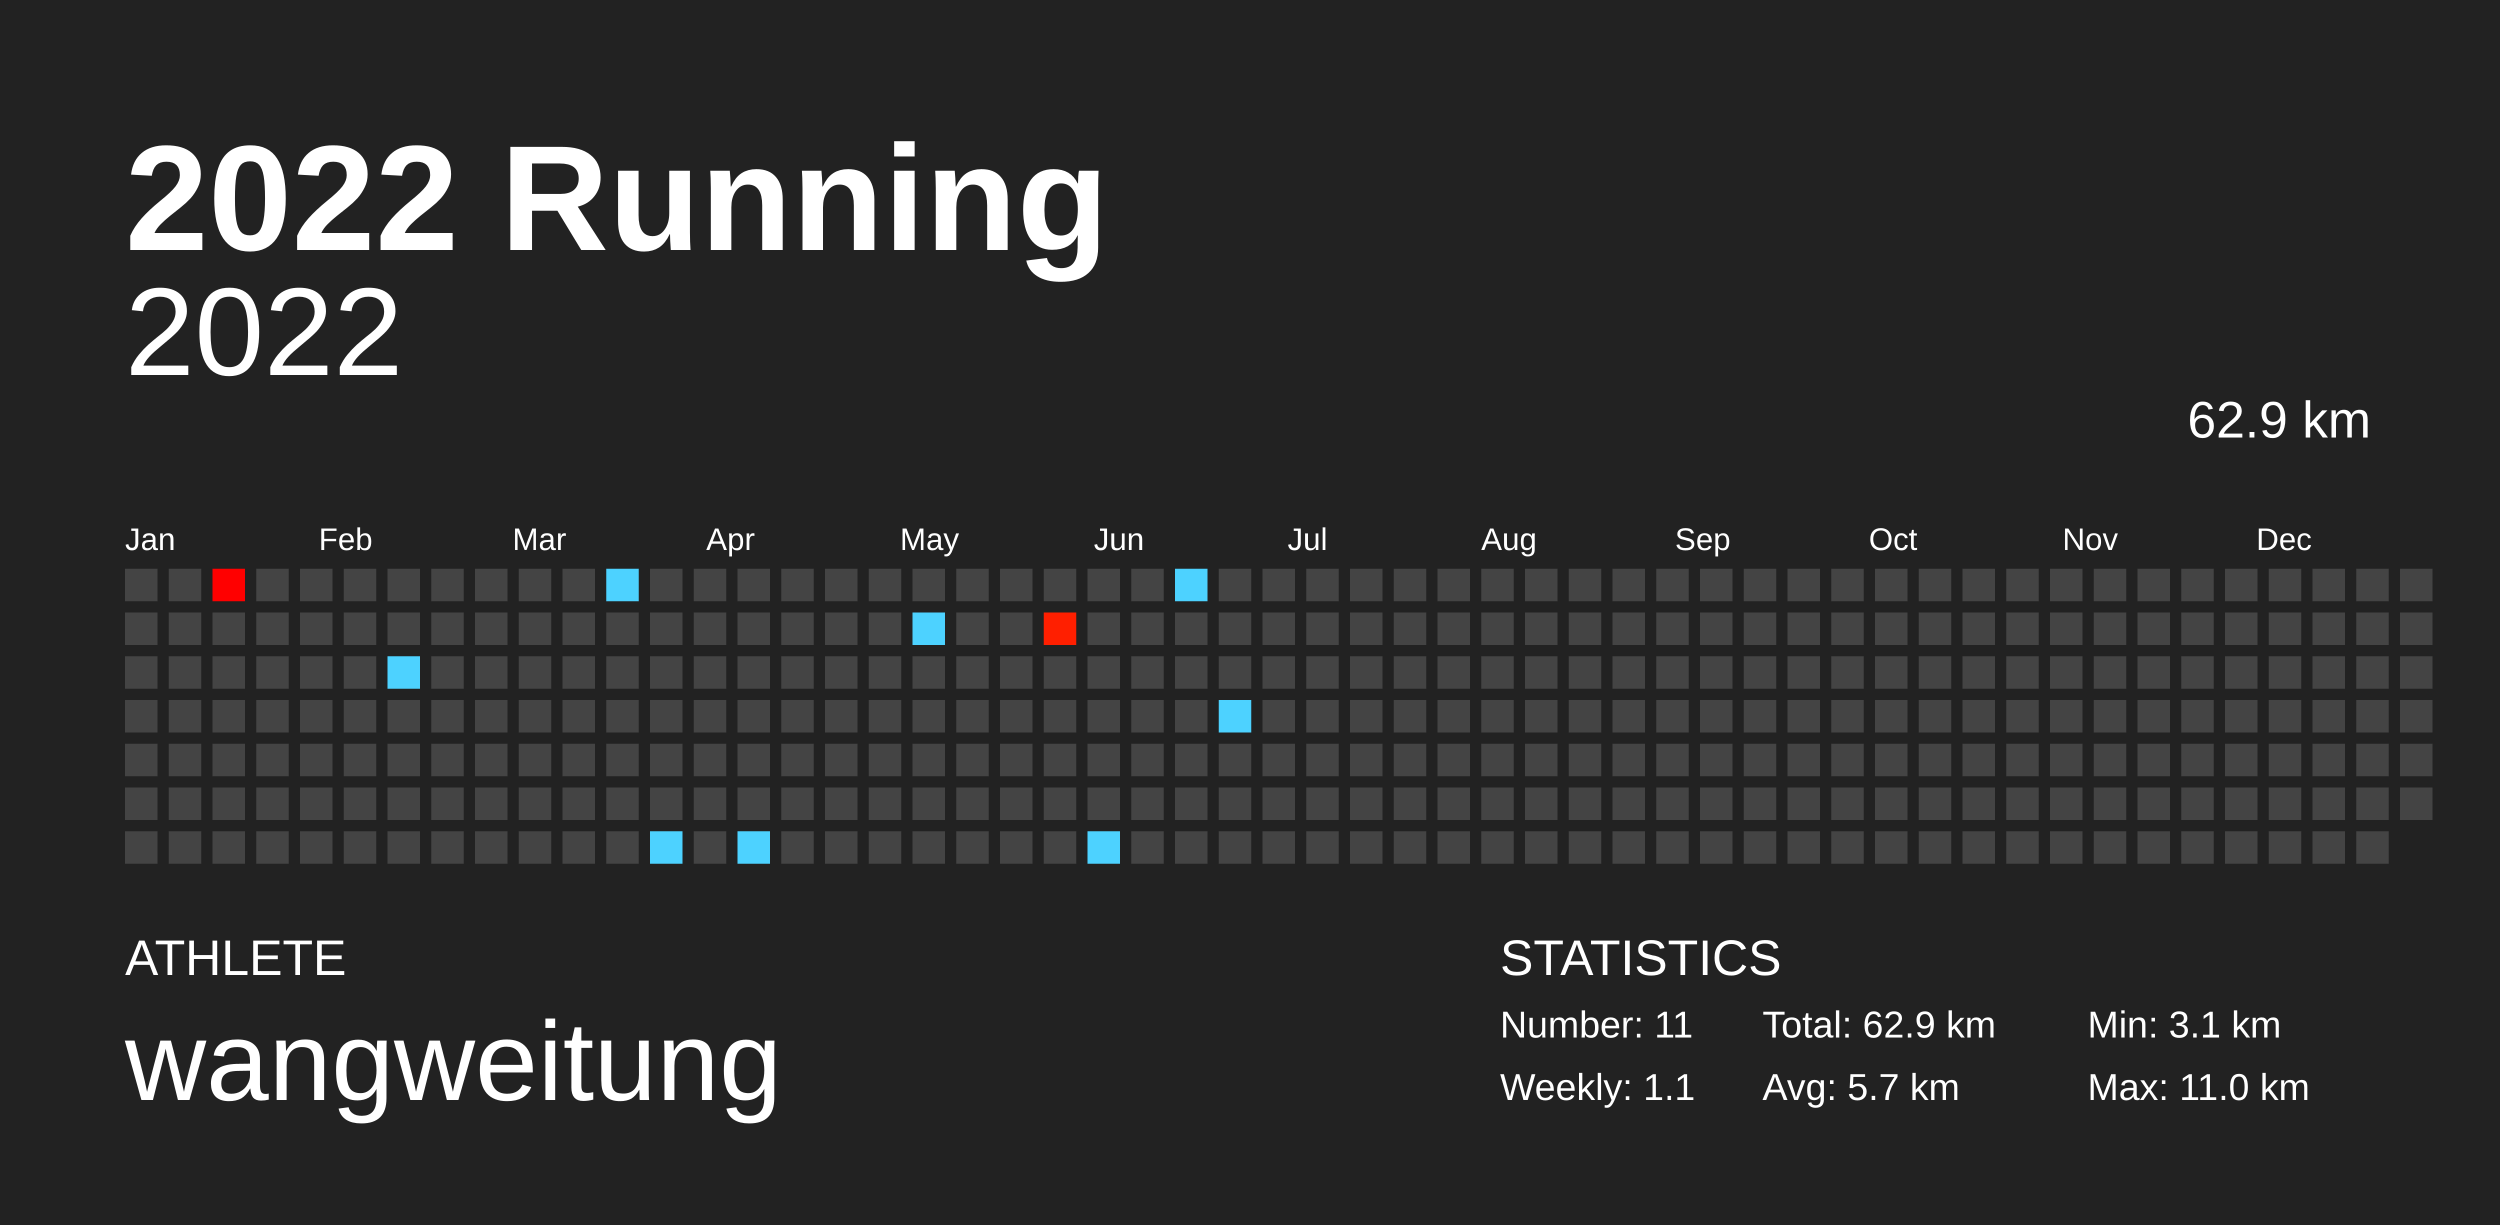
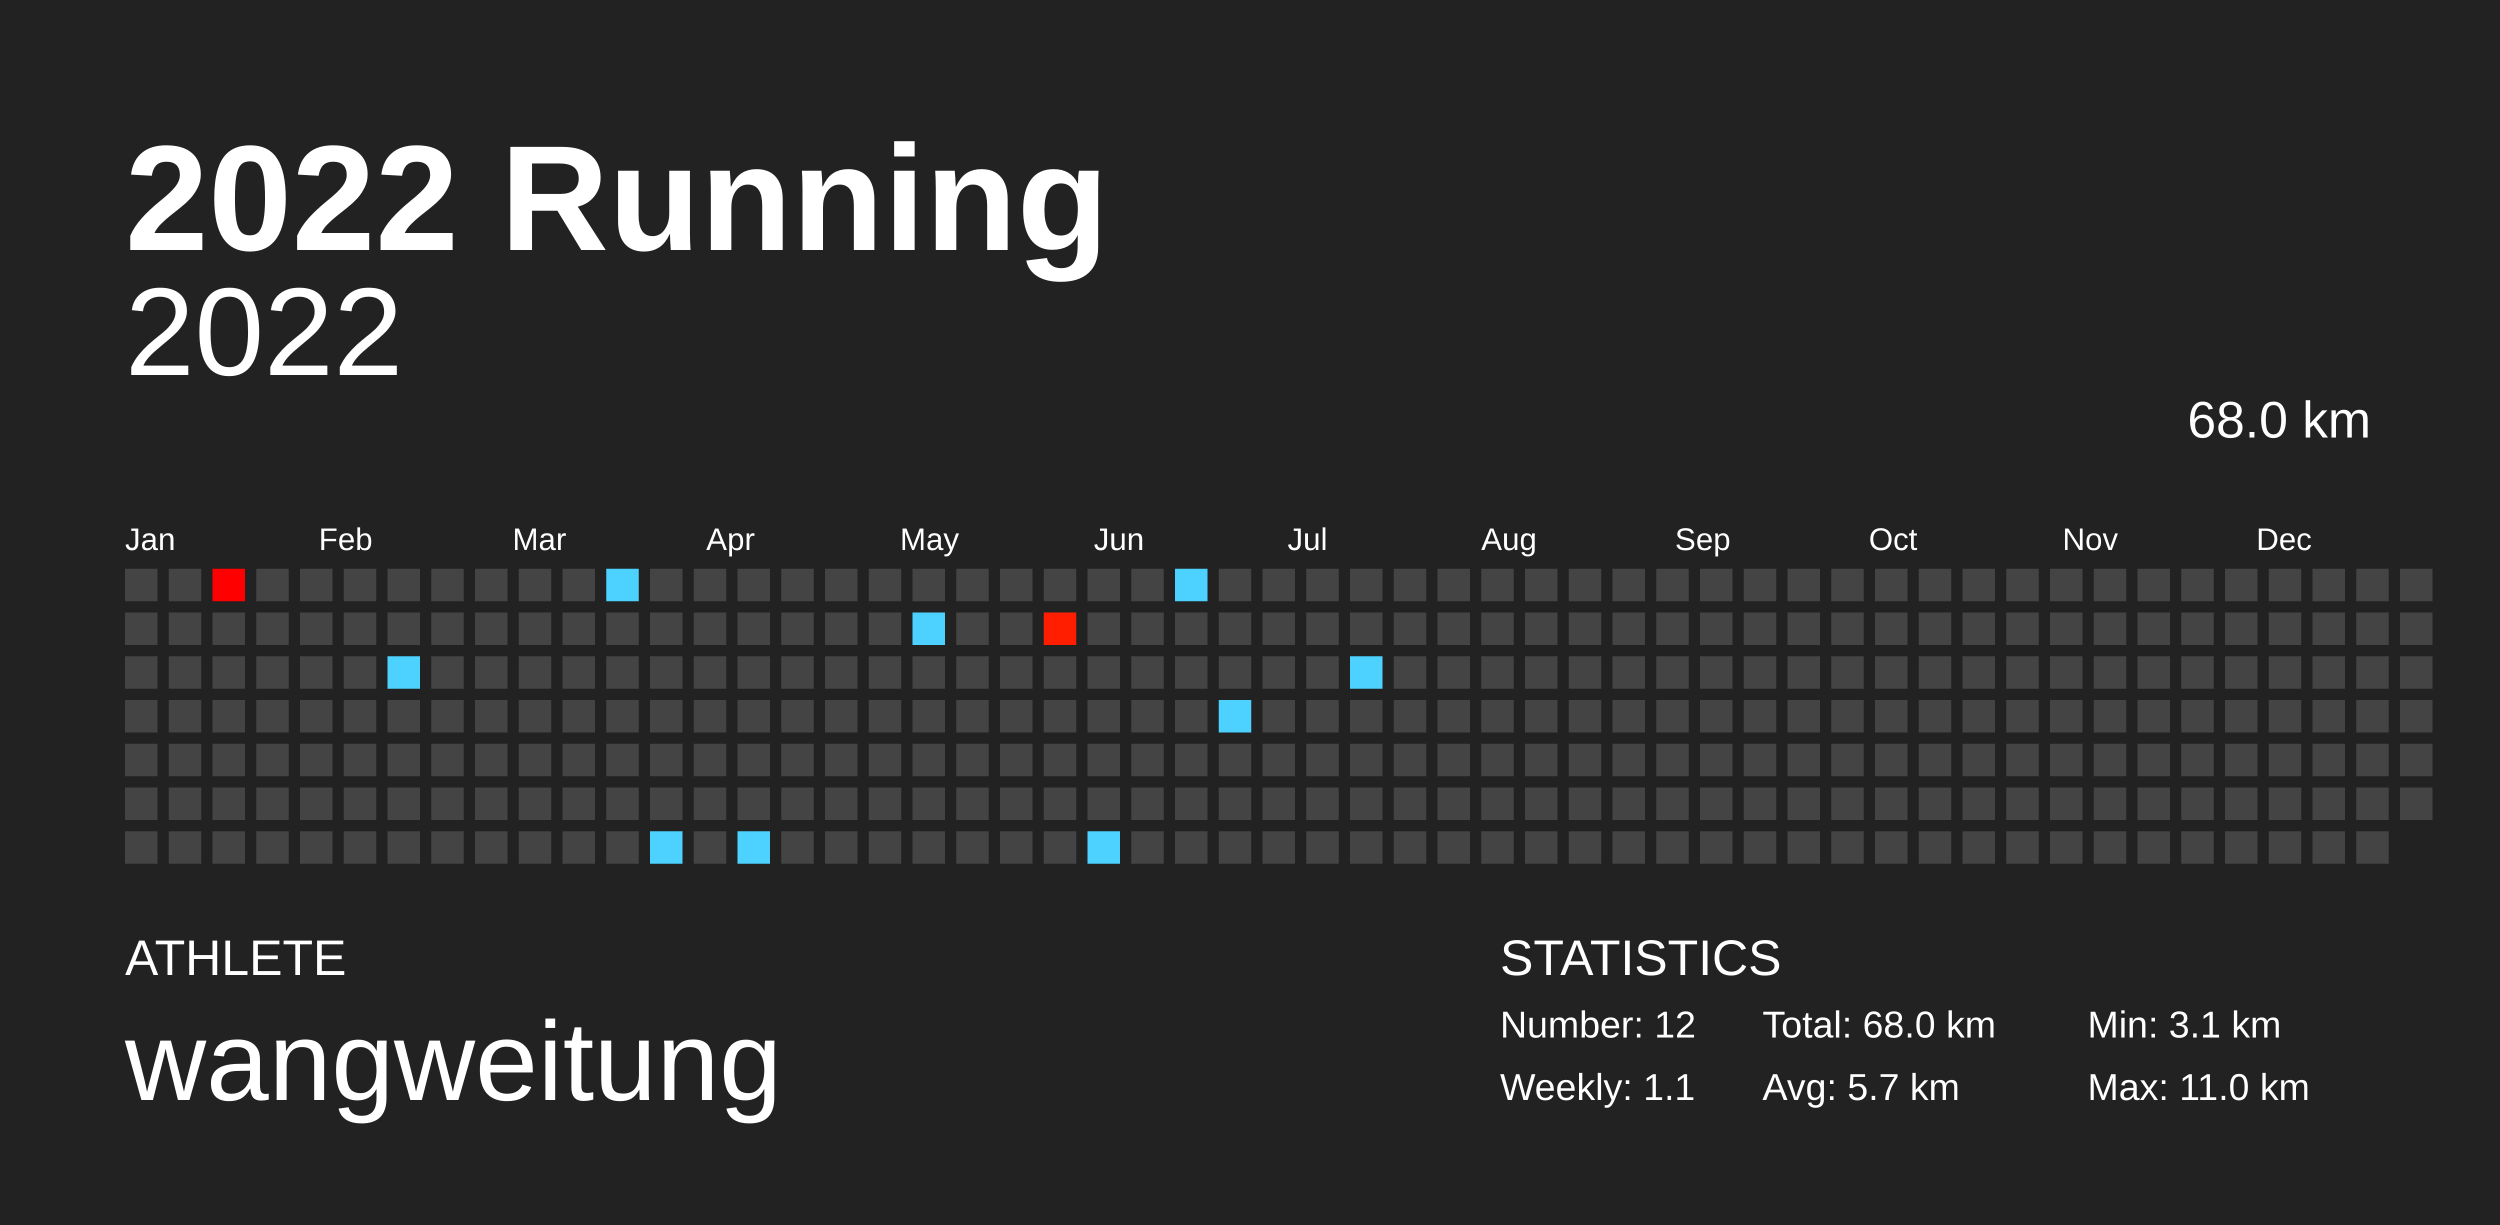
<svg xmlns="http://www.w3.org/2000/svg" baseProfile="full" height="98mm" version="1.1" viewBox="0,0,200,98" width="200mm">
  <defs />
  <rect fill="#222222" height="98" width="200" x="0" y="0" />
  <text fill="#FFFFFF" style="font-size:12px; font-family:Arial; font-weight:bold;" x="10" y="20">2022 Running</text>
  <text fill="#FFFFFF" style="font-size:4px; font-family:Arial" x="10" y="78">ATHLETE</text>
  <text fill="#FFFFFF" style="font-size:9px; font-family:Arial" x="10" y="88">wangweitung</text>
  <text fill="#FFFFFF" style="font-size:4px; font-family:Arial" x="120" y="78">STATISTICS</text>
-   <text fill="#FFFFFF" style="font-size:3px; font-family:Arial" x="120" y="83">Number: 11</text>
+   <text fill="#FFFFFF" style="font-size:3px; font-family:Arial" x="120" y="83">Number: 12</text>
  <text fill="#FFFFFF" style="font-size:3px; font-family:Arial" x="120" y="88">Weekly: 1.1</text>
-   <text fill="#FFFFFF" style="font-size:3px; font-family:Arial" x="141" y="83">Total: 62.9 km</text>
+   <text fill="#FFFFFF" style="font-size:3px; font-family:Arial" x="141" y="83">Total: 68.0 km</text>
  <text fill="#FFFFFF" style="font-size:3px; font-family:Arial" x="141" y="88">Avg: 5.7 km</text>
  <text fill="#FFFFFF" style="font-size:3px; font-family:Arial" x="167" y="83">Min: 3.1 km</text>
  <text fill="#FFFFFF" style="font-size:3px; font-family:Arial" x="167" y="88">Max: 11.0 km</text>
  <text alignment-baseline="hanging" fill="#FFFFFF" style="font-size:10.0px; font-family:Arial;" x="10" y="30">2022</text>
-   <text alignment-baseline="hanging" fill="#FFFFFF" style="font-size:4.125px; font-family:Arial;" x="175" y="35">62.9 km</text>
+   <text alignment-baseline="hanging" fill="#FFFFFF" style="font-size:4.125px; font-family:Arial;" x="175" y="35">68.0 km</text>
  <text fill="#FFFFFF" style="font-size:2.5px; font-family:Arial" x="10.0" y="44">Jan</text>
  <text fill="#FFFFFF" style="font-size:2.5px; font-family:Arial" x="25.5" y="44">Feb</text>
  <text fill="#FFFFFF" style="font-size:2.5px; font-family:Arial" x="41.0" y="44">Mar</text>
  <text fill="#FFFFFF" style="font-size:2.5px; font-family:Arial" x="56.5" y="44">Apr</text>
  <text fill="#FFFFFF" style="font-size:2.5px; font-family:Arial" x="72.0" y="44">May</text>
  <text fill="#FFFFFF" style="font-size:2.5px; font-family:Arial" x="87.5" y="44">Jun</text>
  <text fill="#FFFFFF" style="font-size:2.5px; font-family:Arial" x="103.0" y="44">Jul</text>
  <text fill="#FFFFFF" style="font-size:2.5px; font-family:Arial" x="118.5" y="44">Aug</text>
  <text fill="#FFFFFF" style="font-size:2.5px; font-family:Arial" x="134.0" y="44">Sep</text>
  <text fill="#FFFFFF" style="font-size:2.5px; font-family:Arial" x="149.5" y="44">Oct</text>
  <text fill="#FFFFFF" style="font-size:2.5px; font-family:Arial" x="165.0" y="44">Nov</text>
  <text fill="#FFFFFF" style="font-size:2.5px; font-family:Arial" x="180.5" y="44">Dec</text>
  <rect fill="#444444" height="2.6" width="2.6" x="10.0" y="45.5" />
  <rect fill="#444444" height="2.6" width="2.6" x="10.0" y="49.0" />
  <rect fill="#444444" height="2.6" width="2.6" x="10.0" y="52.5" />
  <rect fill="#444444" height="2.6" width="2.6" x="10.0" y="56.0" />
  <rect fill="#444444" height="2.6" width="2.6" x="10.0" y="59.5" />
  <rect fill="#444444" height="2.6" width="2.6" x="10.0" y="63.0" />
  <rect fill="#444444" height="2.6" width="2.6" x="10.0" y="66.5" />
  <rect fill="#444444" height="2.6" width="2.6" x="13.5" y="45.5" />
  <rect fill="#444444" height="2.6" width="2.6" x="13.5" y="49.0" />
  <rect fill="#444444" height="2.6" width="2.6" x="13.5" y="52.5" />
  <rect fill="#444444" height="2.6" width="2.6" x="13.5" y="56.0" />
  <rect fill="#444444" height="2.6" width="2.6" x="13.5" y="59.5" />
  <rect fill="#444444" height="2.6" width="2.6" x="13.5" y="63.0" />
  <rect fill="#444444" height="2.6" width="2.6" x="13.5" y="66.5" />
  <rect fill="#ff0000" height="2.6" width="2.6" x="17.0" y="45.5" />
  <rect fill="#444444" height="2.6" width="2.6" x="17.0" y="49.0" />
  <rect fill="#444444" height="2.6" width="2.6" x="17.0" y="52.5" />
  <rect fill="#444444" height="2.6" width="2.6" x="17.0" y="56.0" />
  <rect fill="#444444" height="2.6" width="2.6" x="17.0" y="59.5" />
  <rect fill="#444444" height="2.6" width="2.6" x="17.0" y="63.0" />
  <rect fill="#444444" height="2.6" width="2.6" x="17.0" y="66.5" />
  <rect fill="#444444" height="2.6" width="2.6" x="20.5" y="45.5" />
  <rect fill="#444444" height="2.6" width="2.6" x="20.5" y="49.0" />
  <rect fill="#444444" height="2.6" width="2.6" x="20.5" y="52.5" />
  <rect fill="#444444" height="2.6" width="2.6" x="20.5" y="56.0" />
  <rect fill="#444444" height="2.6" width="2.6" x="20.5" y="59.5" />
  <rect fill="#444444" height="2.6" width="2.6" x="20.5" y="63.0" />
  <rect fill="#444444" height="2.6" width="2.6" x="20.5" y="66.5" />
  <rect fill="#444444" height="2.6" width="2.6" x="24.0" y="45.5" />
  <rect fill="#444444" height="2.6" width="2.6" x="24.0" y="49.0" />
  <rect fill="#444444" height="2.6" width="2.6" x="24.0" y="52.5" />
  <rect fill="#444444" height="2.6" width="2.6" x="24.0" y="56.0" />
  <rect fill="#444444" height="2.6" width="2.6" x="24.0" y="59.5" />
  <rect fill="#444444" height="2.6" width="2.6" x="24.0" y="63.0" />
  <rect fill="#444444" height="2.6" width="2.6" x="24.0" y="66.5" />
  <rect fill="#444444" height="2.6" width="2.6" x="27.5" y="45.5" />
  <rect fill="#444444" height="2.6" width="2.6" x="27.5" y="49.0" />
  <rect fill="#444444" height="2.6" width="2.6" x="27.5" y="52.5" />
  <rect fill="#444444" height="2.6" width="2.6" x="27.5" y="56.0" />
  <rect fill="#444444" height="2.6" width="2.6" x="27.5" y="59.5" />
  <rect fill="#444444" height="2.6" width="2.6" x="27.5" y="63.0" />
  <rect fill="#444444" height="2.6" width="2.6" x="27.5" y="66.5" />
  <rect fill="#444444" height="2.6" width="2.6" x="31.0" y="45.5" />
  <rect fill="#444444" height="2.6" width="2.6" x="31.0" y="49.0" />
  <rect fill="#4dd2ff" height="2.6" width="2.6" x="31.0" y="52.5" />
  <rect fill="#444444" height="2.6" width="2.6" x="31.0" y="56.0" />
  <rect fill="#444444" height="2.6" width="2.6" x="31.0" y="59.5" />
  <rect fill="#444444" height="2.6" width="2.6" x="31.0" y="63.0" />
  <rect fill="#444444" height="2.6" width="2.6" x="31.0" y="66.5" />
  <rect fill="#444444" height="2.6" width="2.6" x="34.5" y="45.5" />
  <rect fill="#444444" height="2.6" width="2.6" x="34.5" y="49.0" />
  <rect fill="#444444" height="2.6" width="2.6" x="34.5" y="52.5" />
  <rect fill="#444444" height="2.6" width="2.6" x="34.5" y="56.0" />
  <rect fill="#444444" height="2.6" width="2.6" x="34.5" y="59.5" />
  <rect fill="#444444" height="2.6" width="2.6" x="34.5" y="63.0" />
  <rect fill="#444444" height="2.6" width="2.6" x="34.5" y="66.5" />
  <rect fill="#444444" height="2.6" width="2.6" x="38.0" y="45.5" />
  <rect fill="#444444" height="2.6" width="2.6" x="38.0" y="49.0" />
  <rect fill="#444444" height="2.6" width="2.6" x="38.0" y="52.5" />
  <rect fill="#444444" height="2.6" width="2.6" x="38.0" y="56.0" />
  <rect fill="#444444" height="2.6" width="2.6" x="38.0" y="59.5" />
  <rect fill="#444444" height="2.6" width="2.6" x="38.0" y="63.0" />
  <rect fill="#444444" height="2.6" width="2.6" x="38.0" y="66.5" />
  <rect fill="#444444" height="2.6" width="2.6" x="41.5" y="45.5" />
  <rect fill="#444444" height="2.6" width="2.6" x="41.5" y="49.0" />
  <rect fill="#444444" height="2.6" width="2.6" x="41.5" y="52.5" />
  <rect fill="#444444" height="2.6" width="2.6" x="41.5" y="56.0" />
  <rect fill="#444444" height="2.6" width="2.6" x="41.5" y="59.5" />
  <rect fill="#444444" height="2.6" width="2.6" x="41.5" y="63.0" />
  <rect fill="#444444" height="2.6" width="2.6" x="41.5" y="66.5" />
  <rect fill="#444444" height="2.6" width="2.6" x="45.0" y="45.5" />
  <rect fill="#444444" height="2.6" width="2.6" x="45.0" y="49.0" />
  <rect fill="#444444" height="2.6" width="2.6" x="45.0" y="52.5" />
  <rect fill="#444444" height="2.6" width="2.6" x="45.0" y="56.0" />
  <rect fill="#444444" height="2.6" width="2.6" x="45.0" y="59.5" />
  <rect fill="#444444" height="2.6" width="2.6" x="45.0" y="63.0" />
  <rect fill="#444444" height="2.6" width="2.6" x="45.0" y="66.5" />
  <rect fill="#4dd2ff" height="2.6" width="2.6" x="48.5" y="45.5" />
  <rect fill="#444444" height="2.6" width="2.6" x="48.5" y="49.0" />
  <rect fill="#444444" height="2.6" width="2.6" x="48.5" y="52.5" />
  <rect fill="#444444" height="2.6" width="2.6" x="48.5" y="56.0" />
  <rect fill="#444444" height="2.6" width="2.6" x="48.5" y="59.5" />
  <rect fill="#444444" height="2.6" width="2.6" x="48.5" y="63.0" />
  <rect fill="#444444" height="2.6" width="2.6" x="48.5" y="66.5" />
  <rect fill="#444444" height="2.6" width="2.6" x="52.0" y="45.5" />
  <rect fill="#444444" height="2.6" width="2.6" x="52.0" y="49.0" />
  <rect fill="#444444" height="2.6" width="2.6" x="52.0" y="52.5" />
  <rect fill="#444444" height="2.6" width="2.6" x="52.0" y="56.0" />
  <rect fill="#444444" height="2.6" width="2.6" x="52.0" y="59.5" />
  <rect fill="#444444" height="2.6" width="2.6" x="52.0" y="63.0" />
  <rect fill="#4dd2ff" height="2.6" width="2.6" x="52.0" y="66.5" />
  <rect fill="#444444" height="2.6" width="2.6" x="55.5" y="45.5" />
  <rect fill="#444444" height="2.6" width="2.6" x="55.5" y="49.0" />
  <rect fill="#444444" height="2.6" width="2.6" x="55.5" y="52.5" />
  <rect fill="#444444" height="2.6" width="2.6" x="55.5" y="56.0" />
  <rect fill="#444444" height="2.6" width="2.6" x="55.5" y="59.5" />
  <rect fill="#444444" height="2.6" width="2.6" x="55.5" y="63.0" />
  <rect fill="#444444" height="2.6" width="2.6" x="55.5" y="66.5" />
  <rect fill="#444444" height="2.6" width="2.6" x="59.0" y="45.5" />
  <rect fill="#444444" height="2.6" width="2.6" x="59.0" y="49.0" />
  <rect fill="#444444" height="2.6" width="2.6" x="59.0" y="52.5" />
  <rect fill="#444444" height="2.6" width="2.6" x="59.0" y="56.0" />
  <rect fill="#444444" height="2.6" width="2.6" x="59.0" y="59.5" />
  <rect fill="#444444" height="2.6" width="2.6" x="59.0" y="63.0" />
  <rect fill="#4dd2ff" height="2.6" width="2.6" x="59.0" y="66.5" />
  <rect fill="#444444" height="2.6" width="2.6" x="62.5" y="45.5" />
  <rect fill="#444444" height="2.6" width="2.6" x="62.5" y="49.0" />
  <rect fill="#444444" height="2.6" width="2.6" x="62.5" y="52.5" />
  <rect fill="#444444" height="2.6" width="2.6" x="62.5" y="56.0" />
  <rect fill="#444444" height="2.6" width="2.6" x="62.5" y="59.5" />
  <rect fill="#444444" height="2.6" width="2.6" x="62.5" y="63.0" />
  <rect fill="#444444" height="2.6" width="2.6" x="62.5" y="66.5" />
  <rect fill="#444444" height="2.6" width="2.6" x="66.0" y="45.5" />
  <rect fill="#444444" height="2.6" width="2.6" x="66.0" y="49.0" />
  <rect fill="#444444" height="2.6" width="2.6" x="66.0" y="52.5" />
  <rect fill="#444444" height="2.6" width="2.6" x="66.0" y="56.0" />
  <rect fill="#444444" height="2.6" width="2.6" x="66.0" y="59.5" />
  <rect fill="#444444" height="2.6" width="2.6" x="66.0" y="63.0" />
  <rect fill="#444444" height="2.6" width="2.6" x="66.0" y="66.5" />
  <rect fill="#444444" height="2.6" width="2.6" x="69.5" y="45.5" />
  <rect fill="#444444" height="2.6" width="2.6" x="69.5" y="49.0" />
  <rect fill="#444444" height="2.6" width="2.6" x="69.5" y="52.5" />
  <rect fill="#444444" height="2.6" width="2.6" x="69.5" y="56.0" />
  <rect fill="#444444" height="2.6" width="2.6" x="69.5" y="59.5" />
  <rect fill="#444444" height="2.6" width="2.6" x="69.5" y="63.0" />
  <rect fill="#444444" height="2.6" width="2.6" x="69.5" y="66.5" />
  <rect fill="#444444" height="2.6" width="2.6" x="73.0" y="45.5" />
  <rect fill="#4dd2ff" height="2.6" width="2.6" x="73.0" y="49.0" />
  <rect fill="#444444" height="2.6" width="2.6" x="73.0" y="52.5" />
  <rect fill="#444444" height="2.6" width="2.6" x="73.0" y="56.0" />
  <rect fill="#444444" height="2.6" width="2.6" x="73.0" y="59.5" />
  <rect fill="#444444" height="2.6" width="2.6" x="73.0" y="63.0" />
  <rect fill="#444444" height="2.6" width="2.6" x="73.0" y="66.5" />
  <rect fill="#444444" height="2.6" width="2.6" x="76.5" y="45.5" />
  <rect fill="#444444" height="2.6" width="2.6" x="76.5" y="49.0" />
  <rect fill="#444444" height="2.6" width="2.6" x="76.5" y="52.5" />
  <rect fill="#444444" height="2.6" width="2.6" x="76.5" y="56.0" />
  <rect fill="#444444" height="2.6" width="2.6" x="76.5" y="59.5" />
  <rect fill="#444444" height="2.6" width="2.6" x="76.5" y="63.0" />
  <rect fill="#444444" height="2.6" width="2.6" x="76.5" y="66.5" />
  <rect fill="#444444" height="2.6" width="2.6" x="80.0" y="45.5" />
  <rect fill="#444444" height="2.6" width="2.6" x="80.0" y="49.0" />
  <rect fill="#444444" height="2.6" width="2.6" x="80.0" y="52.5" />
  <rect fill="#444444" height="2.6" width="2.6" x="80.0" y="56.0" />
  <rect fill="#444444" height="2.6" width="2.6" x="80.0" y="59.5" />
  <rect fill="#444444" height="2.6" width="2.6" x="80.0" y="63.0" />
  <rect fill="#444444" height="2.6" width="2.6" x="80.0" y="66.5" />
  <rect fill="#444444" height="2.6" width="2.6" x="83.5" y="45.5" />
  <rect fill="#ff1f00" height="2.6" width="2.6" x="83.5" y="49.0" />
  <rect fill="#444444" height="2.6" width="2.6" x="83.5" y="52.5" />
  <rect fill="#444444" height="2.6" width="2.6" x="83.5" y="56.0" />
  <rect fill="#444444" height="2.6" width="2.6" x="83.5" y="59.5" />
  <rect fill="#444444" height="2.6" width="2.6" x="83.5" y="63.0" />
  <rect fill="#444444" height="2.6" width="2.6" x="83.5" y="66.5" />
  <rect fill="#444444" height="2.6" width="2.6" x="87.0" y="45.5" />
  <rect fill="#444444" height="2.6" width="2.6" x="87.0" y="49.0" />
  <rect fill="#444444" height="2.6" width="2.6" x="87.0" y="52.5" />
  <rect fill="#444444" height="2.6" width="2.6" x="87.0" y="56.0" />
  <rect fill="#444444" height="2.6" width="2.6" x="87.0" y="59.5" />
  <rect fill="#444444" height="2.6" width="2.6" x="87.0" y="63.0" />
  <rect fill="#4dd2ff" height="2.6" width="2.6" x="87.0" y="66.5" />
  <rect fill="#444444" height="2.6" width="2.6" x="90.5" y="45.5" />
  <rect fill="#444444" height="2.6" width="2.6" x="90.5" y="49.0" />
  <rect fill="#444444" height="2.6" width="2.6" x="90.5" y="52.5" />
  <rect fill="#444444" height="2.6" width="2.6" x="90.5" y="56.0" />
  <rect fill="#444444" height="2.6" width="2.6" x="90.5" y="59.5" />
  <rect fill="#444444" height="2.6" width="2.6" x="90.5" y="63.0" />
  <rect fill="#444444" height="2.6" width="2.6" x="90.5" y="66.5" />
  <rect fill="#4dd2ff" height="2.6" width="2.6" x="94.0" y="45.5" />
  <rect fill="#444444" height="2.6" width="2.6" x="94.0" y="49.0" />
  <rect fill="#444444" height="2.6" width="2.6" x="94.0" y="52.5" />
  <rect fill="#444444" height="2.6" width="2.6" x="94.0" y="56.0" />
  <rect fill="#444444" height="2.6" width="2.6" x="94.0" y="59.5" />
  <rect fill="#444444" height="2.6" width="2.6" x="94.0" y="63.0" />
  <rect fill="#444444" height="2.6" width="2.6" x="94.0" y="66.5" />
  <rect fill="#444444" height="2.6" width="2.6" x="97.5" y="45.5" />
  <rect fill="#444444" height="2.6" width="2.6" x="97.5" y="49.0" />
  <rect fill="#444444" height="2.6" width="2.6" x="97.5" y="52.5" />
  <rect fill="#4dd2ff" height="2.6" width="2.6" x="97.5" y="56.0" />
  <rect fill="#444444" height="2.6" width="2.6" x="97.5" y="59.5" />
  <rect fill="#444444" height="2.6" width="2.6" x="97.5" y="63.0" />
  <rect fill="#444444" height="2.6" width="2.6" x="97.5" y="66.5" />
  <rect fill="#444444" height="2.6" width="2.6" x="101.0" y="45.5" />
  <rect fill="#444444" height="2.6" width="2.6" x="101.0" y="49.0" />
  <rect fill="#444444" height="2.6" width="2.6" x="101.0" y="52.5" />
  <rect fill="#444444" height="2.6" width="2.6" x="101.0" y="56.0" />
  <rect fill="#444444" height="2.6" width="2.6" x="101.0" y="59.5" />
  <rect fill="#444444" height="2.6" width="2.6" x="101.0" y="63.0" />
  <rect fill="#444444" height="2.6" width="2.6" x="101.0" y="66.5" />
  <rect fill="#444444" height="2.6" width="2.6" x="104.5" y="45.5" />
  <rect fill="#444444" height="2.6" width="2.6" x="104.5" y="49.0" />
  <rect fill="#444444" height="2.6" width="2.6" x="104.5" y="52.5" />
  <rect fill="#444444" height="2.6" width="2.6" x="104.5" y="56.0" />
  <rect fill="#444444" height="2.6" width="2.6" x="104.5" y="59.5" />
  <rect fill="#444444" height="2.6" width="2.6" x="104.5" y="63.0" />
  <rect fill="#444444" height="2.6" width="2.6" x="104.5" y="66.5" />
  <rect fill="#444444" height="2.6" width="2.6" x="108.0" y="45.5" />
  <rect fill="#444444" height="2.6" width="2.6" x="108.0" y="49.0" />
-   <rect fill="#444444" height="2.6" width="2.6" x="108.0" y="52.5" />
+   <rect fill="#4dd2ff" height="2.6" width="2.6" x="108.0" y="52.5" />
  <rect fill="#444444" height="2.6" width="2.6" x="108.0" y="56.0" />
  <rect fill="#444444" height="2.6" width="2.6" x="108.0" y="59.5" />
  <rect fill="#444444" height="2.6" width="2.6" x="108.0" y="63.0" />
  <rect fill="#444444" height="2.6" width="2.6" x="108.0" y="66.5" />
  <rect fill="#444444" height="2.6" width="2.6" x="111.5" y="45.5" />
  <rect fill="#444444" height="2.6" width="2.6" x="111.5" y="49.0" />
  <rect fill="#444444" height="2.6" width="2.6" x="111.5" y="52.5" />
  <rect fill="#444444" height="2.6" width="2.6" x="111.5" y="56.0" />
  <rect fill="#444444" height="2.6" width="2.6" x="111.5" y="59.5" />
  <rect fill="#444444" height="2.6" width="2.6" x="111.5" y="63.0" />
  <rect fill="#444444" height="2.6" width="2.6" x="111.5" y="66.5" />
  <rect fill="#444444" height="2.6" width="2.6" x="115.0" y="45.5" />
  <rect fill="#444444" height="2.6" width="2.6" x="115.0" y="49.0" />
  <rect fill="#444444" height="2.6" width="2.6" x="115.0" y="52.5" />
  <rect fill="#444444" height="2.6" width="2.6" x="115.0" y="56.0" />
  <rect fill="#444444" height="2.6" width="2.6" x="115.0" y="59.5" />
  <rect fill="#444444" height="2.6" width="2.6" x="115.0" y="63.0" />
  <rect fill="#444444" height="2.6" width="2.6" x="115.0" y="66.5" />
  <rect fill="#444444" height="2.6" width="2.6" x="118.5" y="45.5" />
  <rect fill="#444444" height="2.6" width="2.6" x="118.5" y="49.0" />
  <rect fill="#444444" height="2.6" width="2.6" x="118.5" y="52.5" />
  <rect fill="#444444" height="2.6" width="2.6" x="118.5" y="56.0" />
  <rect fill="#444444" height="2.6" width="2.6" x="118.5" y="59.5" />
  <rect fill="#444444" height="2.6" width="2.6" x="118.5" y="63.0" />
  <rect fill="#444444" height="2.6" width="2.6" x="118.5" y="66.5" />
  <rect fill="#444444" height="2.6" width="2.6" x="122.0" y="45.5" />
  <rect fill="#444444" height="2.6" width="2.6" x="122.0" y="49.0" />
  <rect fill="#444444" height="2.6" width="2.6" x="122.0" y="52.5" />
  <rect fill="#444444" height="2.6" width="2.6" x="122.0" y="56.0" />
  <rect fill="#444444" height="2.6" width="2.6" x="122.0" y="59.5" />
  <rect fill="#444444" height="2.6" width="2.6" x="122.0" y="63.0" />
  <rect fill="#444444" height="2.6" width="2.6" x="122.0" y="66.5" />
  <rect fill="#444444" height="2.6" width="2.6" x="125.5" y="45.5" />
  <rect fill="#444444" height="2.6" width="2.6" x="125.5" y="49.0" />
  <rect fill="#444444" height="2.6" width="2.6" x="125.5" y="52.5" />
  <rect fill="#444444" height="2.6" width="2.6" x="125.5" y="56.0" />
  <rect fill="#444444" height="2.6" width="2.6" x="125.5" y="59.5" />
  <rect fill="#444444" height="2.6" width="2.6" x="125.5" y="63.0" />
  <rect fill="#444444" height="2.6" width="2.6" x="125.5" y="66.5" />
  <rect fill="#444444" height="2.6" width="2.6" x="129.0" y="45.5" />
  <rect fill="#444444" height="2.6" width="2.6" x="129.0" y="49.0" />
  <rect fill="#444444" height="2.6" width="2.6" x="129.0" y="52.5" />
  <rect fill="#444444" height="2.6" width="2.6" x="129.0" y="56.0" />
  <rect fill="#444444" height="2.6" width="2.6" x="129.0" y="59.5" />
  <rect fill="#444444" height="2.6" width="2.6" x="129.0" y="63.0" />
  <rect fill="#444444" height="2.6" width="2.6" x="129.0" y="66.5" />
  <rect fill="#444444" height="2.6" width="2.6" x="132.5" y="45.5" />
  <rect fill="#444444" height="2.6" width="2.6" x="132.5" y="49.0" />
  <rect fill="#444444" height="2.6" width="2.6" x="132.5" y="52.5" />
  <rect fill="#444444" height="2.6" width="2.6" x="132.5" y="56.0" />
  <rect fill="#444444" height="2.6" width="2.6" x="132.5" y="59.5" />
  <rect fill="#444444" height="2.6" width="2.6" x="132.5" y="63.0" />
  <rect fill="#444444" height="2.6" width="2.6" x="132.5" y="66.5" />
  <rect fill="#444444" height="2.6" width="2.6" x="136.0" y="45.5" />
  <rect fill="#444444" height="2.6" width="2.6" x="136.0" y="49.0" />
  <rect fill="#444444" height="2.6" width="2.6" x="136.0" y="52.5" />
  <rect fill="#444444" height="2.6" width="2.6" x="136.0" y="56.0" />
  <rect fill="#444444" height="2.6" width="2.6" x="136.0" y="59.5" />
  <rect fill="#444444" height="2.6" width="2.6" x="136.0" y="63.0" />
  <rect fill="#444444" height="2.6" width="2.6" x="136.0" y="66.5" />
  <rect fill="#444444" height="2.6" width="2.6" x="139.5" y="45.5" />
  <rect fill="#444444" height="2.6" width="2.6" x="139.5" y="49.0" />
  <rect fill="#444444" height="2.6" width="2.6" x="139.5" y="52.5" />
  <rect fill="#444444" height="2.6" width="2.6" x="139.5" y="56.0" />
  <rect fill="#444444" height="2.6" width="2.6" x="139.5" y="59.5" />
  <rect fill="#444444" height="2.6" width="2.6" x="139.5" y="63.0" />
  <rect fill="#444444" height="2.6" width="2.6" x="139.5" y="66.5" />
  <rect fill="#444444" height="2.6" width="2.6" x="143.0" y="45.5" />
  <rect fill="#444444" height="2.6" width="2.6" x="143.0" y="49.0" />
  <rect fill="#444444" height="2.6" width="2.6" x="143.0" y="52.5" />
  <rect fill="#444444" height="2.6" width="2.6" x="143.0" y="56.0" />
  <rect fill="#444444" height="2.6" width="2.6" x="143.0" y="59.5" />
  <rect fill="#444444" height="2.6" width="2.6" x="143.0" y="63.0" />
  <rect fill="#444444" height="2.6" width="2.6" x="143.0" y="66.5" />
  <rect fill="#444444" height="2.6" width="2.6" x="146.5" y="45.5" />
  <rect fill="#444444" height="2.6" width="2.6" x="146.5" y="49.0" />
  <rect fill="#444444" height="2.6" width="2.6" x="146.5" y="52.5" />
  <rect fill="#444444" height="2.6" width="2.6" x="146.5" y="56.0" />
  <rect fill="#444444" height="2.6" width="2.6" x="146.5" y="59.5" />
  <rect fill="#444444" height="2.6" width="2.6" x="146.5" y="63.0" />
  <rect fill="#444444" height="2.6" width="2.6" x="146.5" y="66.5" />
  <rect fill="#444444" height="2.6" width="2.6" x="150.0" y="45.5" />
  <rect fill="#444444" height="2.6" width="2.6" x="150.0" y="49.0" />
  <rect fill="#444444" height="2.6" width="2.6" x="150.0" y="52.5" />
  <rect fill="#444444" height="2.6" width="2.6" x="150.0" y="56.0" />
  <rect fill="#444444" height="2.6" width="2.6" x="150.0" y="59.5" />
  <rect fill="#444444" height="2.6" width="2.6" x="150.0" y="63.0" />
  <rect fill="#444444" height="2.6" width="2.6" x="150.0" y="66.5" />
  <rect fill="#444444" height="2.6" width="2.6" x="153.5" y="45.5" />
  <rect fill="#444444" height="2.6" width="2.6" x="153.5" y="49.0" />
  <rect fill="#444444" height="2.6" width="2.6" x="153.5" y="52.5" />
  <rect fill="#444444" height="2.6" width="2.6" x="153.5" y="56.0" />
  <rect fill="#444444" height="2.6" width="2.6" x="153.5" y="59.5" />
  <rect fill="#444444" height="2.6" width="2.6" x="153.5" y="63.0" />
  <rect fill="#444444" height="2.6" width="2.6" x="153.5" y="66.5" />
  <rect fill="#444444" height="2.6" width="2.6" x="157.0" y="45.5" />
  <rect fill="#444444" height="2.6" width="2.6" x="157.0" y="49.0" />
  <rect fill="#444444" height="2.6" width="2.6" x="157.0" y="52.5" />
  <rect fill="#444444" height="2.6" width="2.6" x="157.0" y="56.0" />
  <rect fill="#444444" height="2.6" width="2.6" x="157.0" y="59.5" />
  <rect fill="#444444" height="2.6" width="2.6" x="157.0" y="63.0" />
  <rect fill="#444444" height="2.6" width="2.6" x="157.0" y="66.5" />
  <rect fill="#444444" height="2.6" width="2.6" x="160.5" y="45.5" />
  <rect fill="#444444" height="2.6" width="2.6" x="160.5" y="49.0" />
  <rect fill="#444444" height="2.6" width="2.6" x="160.5" y="52.5" />
  <rect fill="#444444" height="2.6" width="2.6" x="160.5" y="56.0" />
  <rect fill="#444444" height="2.6" width="2.6" x="160.5" y="59.5" />
  <rect fill="#444444" height="2.6" width="2.6" x="160.5" y="63.0" />
  <rect fill="#444444" height="2.6" width="2.6" x="160.5" y="66.5" />
  <rect fill="#444444" height="2.6" width="2.6" x="164.0" y="45.5" />
  <rect fill="#444444" height="2.6" width="2.6" x="164.0" y="49.0" />
  <rect fill="#444444" height="2.6" width="2.6" x="164.0" y="52.5" />
  <rect fill="#444444" height="2.6" width="2.6" x="164.0" y="56.0" />
  <rect fill="#444444" height="2.6" width="2.6" x="164.0" y="59.5" />
  <rect fill="#444444" height="2.6" width="2.6" x="164.0" y="63.0" />
  <rect fill="#444444" height="2.6" width="2.6" x="164.0" y="66.5" />
  <rect fill="#444444" height="2.6" width="2.6" x="167.5" y="45.5" />
  <rect fill="#444444" height="2.6" width="2.6" x="167.5" y="49.0" />
  <rect fill="#444444" height="2.6" width="2.6" x="167.5" y="52.5" />
  <rect fill="#444444" height="2.6" width="2.6" x="167.5" y="56.0" />
  <rect fill="#444444" height="2.6" width="2.6" x="167.5" y="59.5" />
  <rect fill="#444444" height="2.6" width="2.6" x="167.5" y="63.0" />
  <rect fill="#444444" height="2.6" width="2.6" x="167.5" y="66.5" />
  <rect fill="#444444" height="2.6" width="2.6" x="171.0" y="45.5" />
  <rect fill="#444444" height="2.6" width="2.6" x="171.0" y="49.0" />
  <rect fill="#444444" height="2.6" width="2.6" x="171.0" y="52.5" />
  <rect fill="#444444" height="2.6" width="2.6" x="171.0" y="56.0" />
  <rect fill="#444444" height="2.6" width="2.6" x="171.0" y="59.5" />
  <rect fill="#444444" height="2.6" width="2.6" x="171.0" y="63.0" />
  <rect fill="#444444" height="2.6" width="2.6" x="171.0" y="66.5" />
  <rect fill="#444444" height="2.6" width="2.6" x="174.5" y="45.5" />
  <rect fill="#444444" height="2.6" width="2.6" x="174.5" y="49.0" />
  <rect fill="#444444" height="2.6" width="2.6" x="174.5" y="52.5" />
  <rect fill="#444444" height="2.6" width="2.6" x="174.5" y="56.0" />
  <rect fill="#444444" height="2.6" width="2.6" x="174.5" y="59.5" />
  <rect fill="#444444" height="2.6" width="2.6" x="174.5" y="63.0" />
  <rect fill="#444444" height="2.6" width="2.6" x="174.5" y="66.5" />
  <rect fill="#444444" height="2.6" width="2.6" x="178.0" y="45.5" />
  <rect fill="#444444" height="2.6" width="2.6" x="178.0" y="49.0" />
  <rect fill="#444444" height="2.6" width="2.6" x="178.0" y="52.5" />
  <rect fill="#444444" height="2.6" width="2.6" x="178.0" y="56.0" />
  <rect fill="#444444" height="2.6" width="2.6" x="178.0" y="59.5" />
  <rect fill="#444444" height="2.6" width="2.6" x="178.0" y="63.0" />
  <rect fill="#444444" height="2.6" width="2.6" x="178.0" y="66.5" />
  <rect fill="#444444" height="2.6" width="2.6" x="181.5" y="45.5" />
  <rect fill="#444444" height="2.6" width="2.6" x="181.5" y="49.0" />
  <rect fill="#444444" height="2.6" width="2.6" x="181.5" y="52.5" />
  <rect fill="#444444" height="2.6" width="2.6" x="181.5" y="56.0" />
  <rect fill="#444444" height="2.6" width="2.6" x="181.5" y="59.5" />
  <rect fill="#444444" height="2.6" width="2.6" x="181.5" y="63.0" />
  <rect fill="#444444" height="2.6" width="2.6" x="181.5" y="66.5" />
  <rect fill="#444444" height="2.6" width="2.6" x="185.0" y="45.5" />
  <rect fill="#444444" height="2.6" width="2.6" x="185.0" y="49.0" />
  <rect fill="#444444" height="2.6" width="2.6" x="185.0" y="52.5" />
  <rect fill="#444444" height="2.6" width="2.6" x="185.0" y="56.0" />
  <rect fill="#444444" height="2.6" width="2.6" x="185.0" y="59.5" />
  <rect fill="#444444" height="2.6" width="2.6" x="185.0" y="63.0" />
  <rect fill="#444444" height="2.6" width="2.6" x="185.0" y="66.5" />
  <rect fill="#444444" height="2.6" width="2.6" x="188.5" y="45.5" />
  <rect fill="#444444" height="2.6" width="2.6" x="188.5" y="49.0" />
  <rect fill="#444444" height="2.6" width="2.6" x="188.5" y="52.5" />
  <rect fill="#444444" height="2.6" width="2.6" x="188.5" y="56.0" />
  <rect fill="#444444" height="2.6" width="2.6" x="188.5" y="59.5" />
  <rect fill="#444444" height="2.6" width="2.6" x="188.5" y="63.0" />
  <rect fill="#444444" height="2.6" width="2.6" x="188.5" y="66.5" />
  <rect fill="#444444" height="2.6" width="2.6" x="192.0" y="45.5" />
  <rect fill="#444444" height="2.6" width="2.6" x="192.0" y="49.0" />
  <rect fill="#444444" height="2.6" width="2.6" x="192.0" y="52.5" />
  <rect fill="#444444" height="2.6" width="2.6" x="192.0" y="56.0" />
  <rect fill="#444444" height="2.6" width="2.6" x="192.0" y="59.5" />
  <rect fill="#444444" height="2.6" width="2.6" x="192.0" y="63.0" />
</svg>
